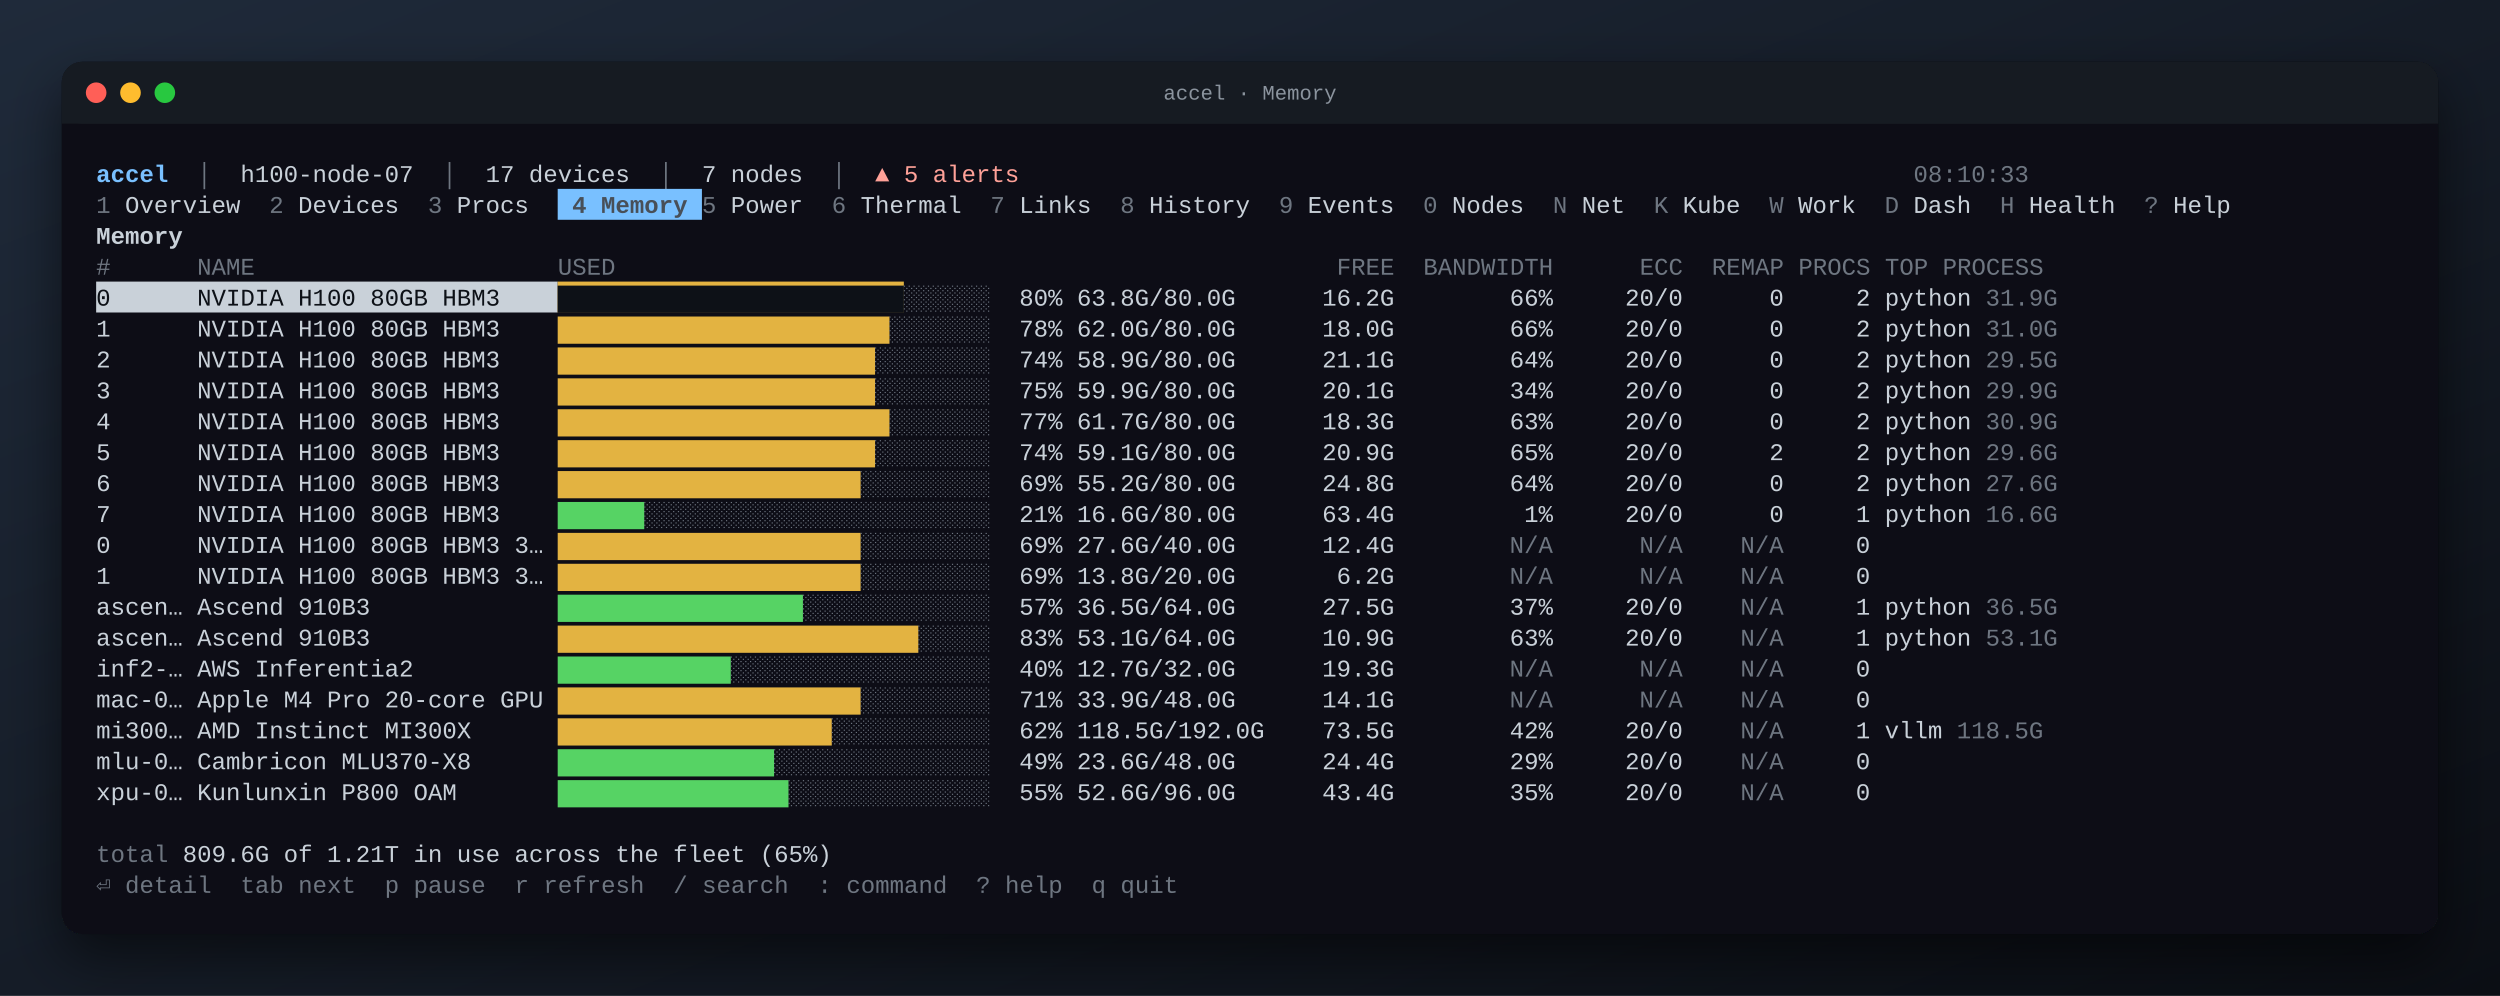
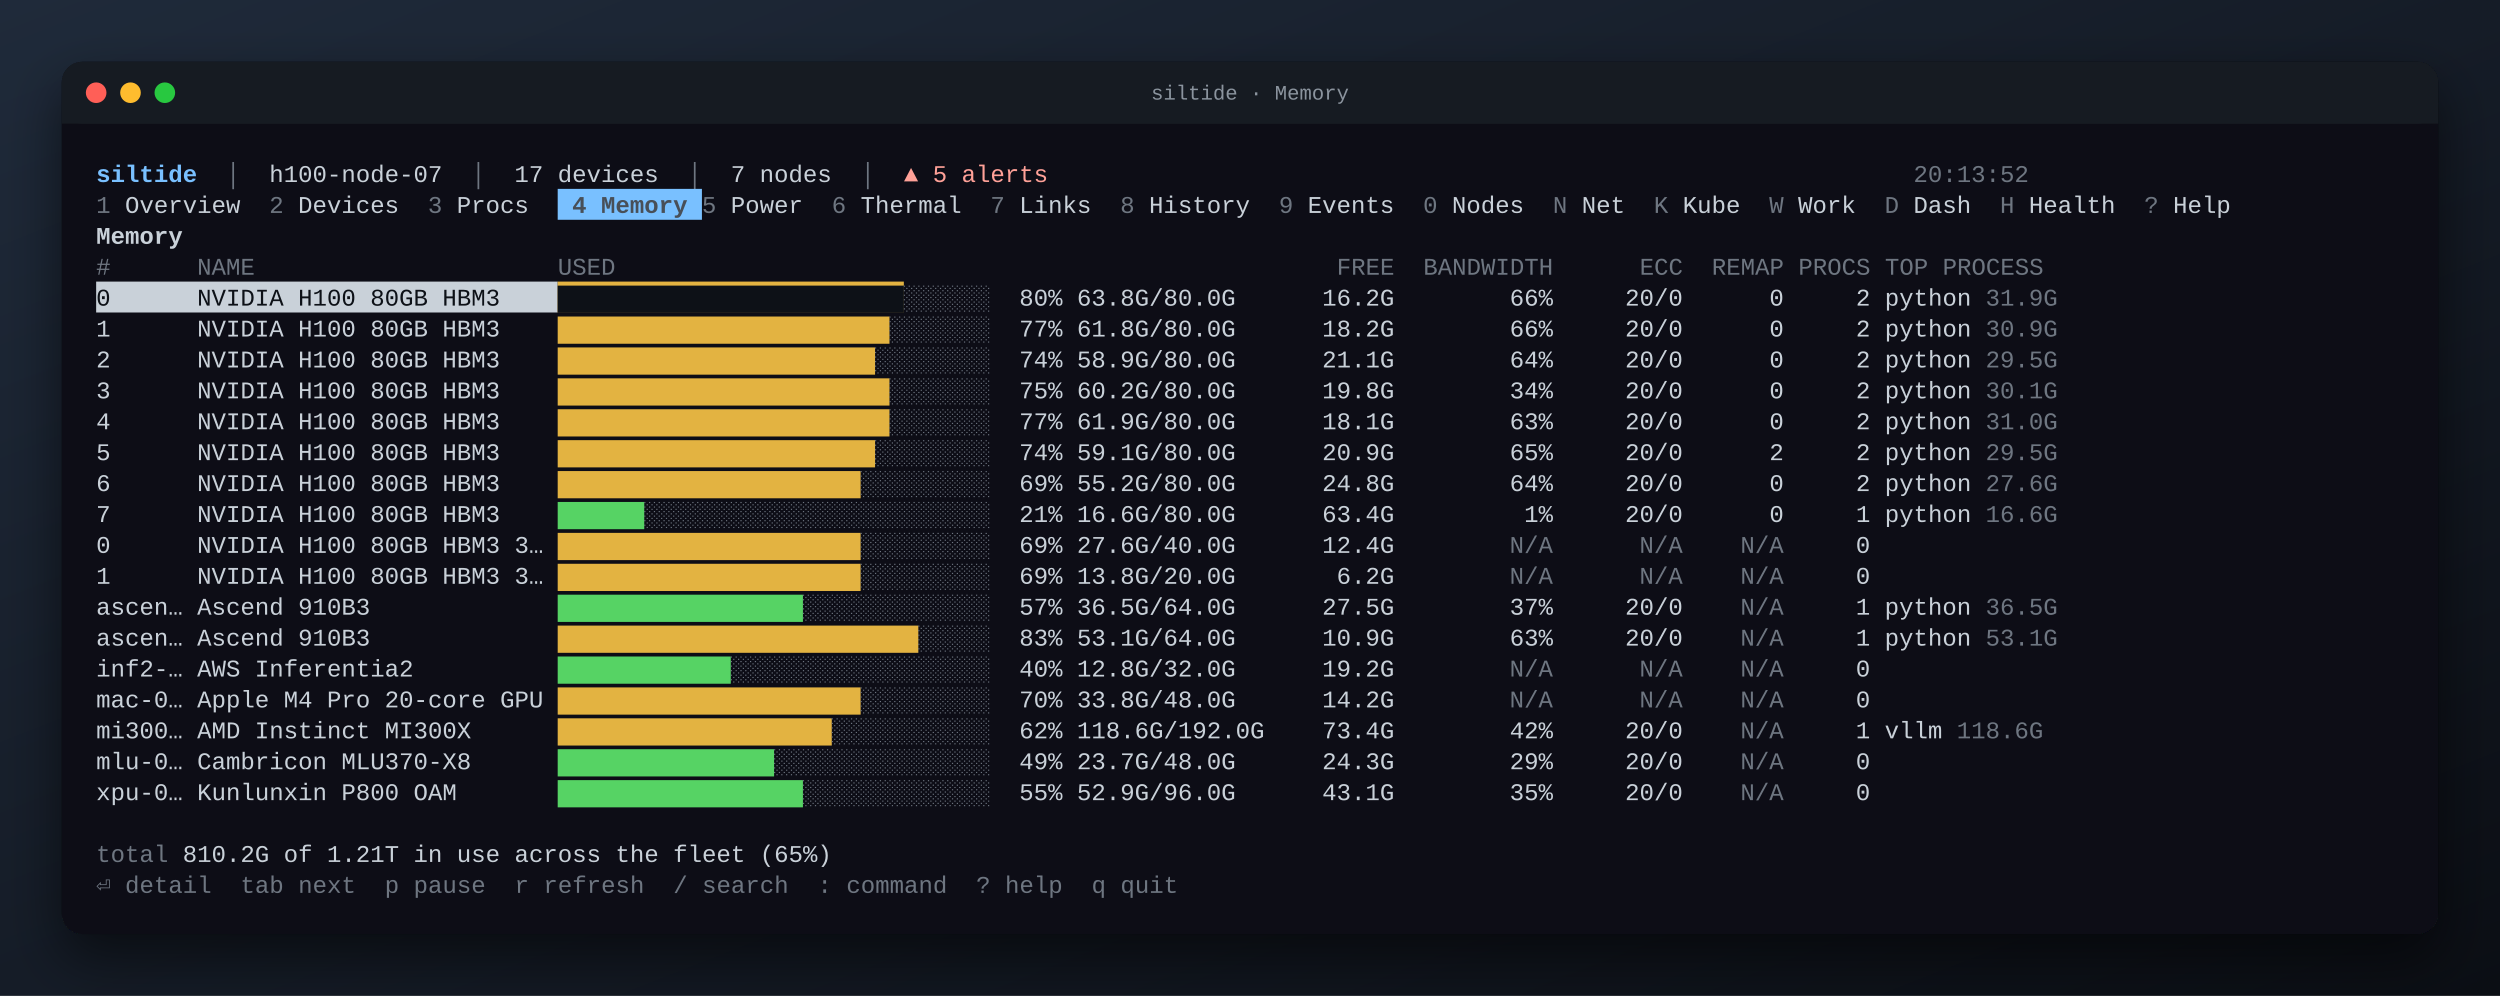
<svg xmlns="http://www.w3.org/2000/svg" width="1456" height="580" viewBox="0 0 1456 580" font-family="JetBrains Mono, SFMono-Regular, Menlo, Consolas, Liberation Mono, monospace" font-size="14">
  <defs>
    <linearGradient id="desk" x1="0" y1="0" x2="1" y2="1">
      <stop offset="0" stop-color="#1f2a3a" />
      <stop offset="1" stop-color="#0b0e14" />
    </linearGradient>
    <filter id="shadow" x="-10%" y="-10%" width="120%" height="130%">
      <feDropShadow dx="0" dy="14" stdDeviation="16" flood-color="#000" flood-opacity="0.55" />
    </filter>
  </defs>
  <rect width="100%" height="100%" fill="url(#desk)" />
  <rect x="36" y="36" width="1384" height="508" rx="12" fill="#0d1117" filter="url(#shadow)" />
  <rect x="36" y="36" width="1384" height="36" rx="12" fill="#161b22" />
  <rect x="36" y="60" width="1384" height="12" fill="#161b22" />
  <circle cx="56" cy="54" r="6" fill="#ff5f57" />
  <circle cx="76" cy="54" r="6" fill="#febc2e" />
  <circle cx="96" cy="54" r="6" fill="#28c840" />
-   <text x="50%" y="58" text-anchor="middle" fill="#8b949e" font-size="12">accel · Memory</text>
+   <text x="50%" y="58" text-anchor="middle" fill="#8b949e" font-size="12">siltide · Memory</text>
  <g xml:space="preserve" transform="translate(36 36)">
    <text y="70.0" fill="#c9d1d9" xml:space="preserve" style="white-space:pre">
-       <tspan x="20.0" fill="#79c0ff" font-weight="bold">accel</tspan>
-       <tspan x="62.0" fill="#6e7681">  │  </tspan>
-       <tspan x="104.0">h100-node-07</tspan>
-       <tspan x="204.8" fill="#6e7681">  │  </tspan>
-       <tspan x="246.8">17 devices</tspan>
-       <tspan x="330.8" fill="#6e7681">  │  </tspan>
-       <tspan x="372.8">7 nodes</tspan>
-       <tspan x="431.6" fill="#6e7681">  │  </tspan>
-       <tspan x="473.6" fill="#ffa198">▲ 5 alerts</tspan>
-       <tspan x="1078.4" fill="#6e7681">08:10:33                         </tspan>
+       <tspan x="20.0" fill="#79c0ff" font-weight="bold">siltide</tspan>
+       <tspan x="78.8" fill="#6e7681">  │  </tspan>
+       <tspan x="120.8">h100-node-07</tspan>
+       <tspan x="221.6" fill="#6e7681">  │  </tspan>
+       <tspan x="263.6">17 devices</tspan>
+       <tspan x="347.6" fill="#6e7681">  │  </tspan>
+       <tspan x="389.6">7 nodes</tspan>
+       <tspan x="448.4" fill="#6e7681">  │  </tspan>
+       <tspan x="490.4" fill="#ffa198">▲ 5 alerts</tspan>
+       <tspan x="1078.4" fill="#6e7681">20:13:52                         </tspan>
    </text>
    <rect x="288.8" y="74.0" width="84.0" height="18.0" fill="#79c0ff" />
    <text y="88.0" fill="#c9d1d9" xml:space="preserve" style="white-space:pre">
      <tspan x="20.0" fill="#6e7681">1</tspan>
      <tspan x="28.4"> Overview  </tspan>
      <tspan x="120.8" fill="#6e7681">2</tspan>
      <tspan x="129.2"> Devices  </tspan>
      <tspan x="213.2" fill="#6e7681">3</tspan>
      <tspan x="221.6"> Procs  </tspan>
      <tspan x="288.8" fill="#484f58" font-weight="bold"> 4 Memory </tspan>
      <tspan x="372.8" fill="#6e7681">5</tspan>
      <tspan x="381.2"> Power  </tspan>
      <tspan x="448.4" fill="#6e7681">6</tspan>
      <tspan x="456.8"> Thermal  </tspan>
      <tspan x="540.8" fill="#6e7681">7</tspan>
      <tspan x="549.2"> Links  </tspan>
      <tspan x="616.4" fill="#6e7681">8</tspan>
      <tspan x="624.8"> History  </tspan>
      <tspan x="708.8" fill="#6e7681">9</tspan>
      <tspan x="717.2"> Events  </tspan>
      <tspan x="792.8" fill="#6e7681">0</tspan>
      <tspan x="801.2"> Nodes  </tspan>
      <tspan x="868.4" fill="#6e7681">N</tspan>
      <tspan x="876.8"> Net  </tspan>
      <tspan x="927.2" fill="#6e7681">K</tspan>
      <tspan x="935.6"> Kube  </tspan>
      <tspan x="994.4" fill="#6e7681">W</tspan>
      <tspan x="1002.8"> Work  </tspan>
      <tspan x="1061.6" fill="#6e7681">D</tspan>
      <tspan x="1070.0"> Dash  </tspan>
      <tspan x="1128.8" fill="#6e7681">H</tspan>
      <tspan x="1137.2"> Health  </tspan>
      <tspan x="1212.8" fill="#6e7681">?</tspan>
      <tspan x="1221.2"> Help  </tspan>
    </text>
    <text y="106.0" fill="#c9d1d9" xml:space="preserve" style="white-space:pre">
      <tspan x="20.0" font-weight="bold">Memory</tspan>
    </text>
    <text y="124.0" fill="#c9d1d9" xml:space="preserve" style="white-space:pre">
      <tspan x="20.0" fill="#6e7681">#      NAME                     USED                                                  FREE  BANDWIDTH      ECC  REMAP PROCS TOP PROCESS                   </tspan>
    </text>
    <rect x="20.0" y="128.0" width="268.8" height="18.0" fill="#c9d1d9" />
    <rect x="288.8" y="128.0" width="201.6" height="18.0" fill="#e3b341" />
    <text y="142.0" fill="#c9d1d9" xml:space="preserve" style="white-space:pre">
      <tspan x="20.0" fill="#0d1117">0      NVIDIA H100 80GB HBM3    </tspan>
      <tspan x="288.8" fill="#0d1117">████████████████████████</tspan>
      <tspan x="490.4" fill="#6e7681">░░░░░░</tspan>
      <tspan x="540.8">  80% 63.8G/80.0G      16.2G        66%     20/0      0     2 python </tspan>
      <tspan x="1120.4" fill="#6e7681">31.9G</tspan>
    </text>
    <text y="160.0" fill="#c9d1d9" xml:space="preserve" style="white-space:pre">
      <tspan x="20.0">1      NVIDIA H100 80GB HBM3    </tspan>
      <tspan x="288.8" fill="#e3b341">███████████████████████</tspan>
      <tspan x="482.0" fill="#6e7681">░░░░░░░</tspan>
-       <tspan x="540.8">  78% 62.0G/80.0G      18.0G        66%     20/0      0     2 python </tspan>
-       <tspan x="1120.4" fill="#6e7681">31.0G</tspan>
+       <tspan x="540.8">  77% 61.8G/80.0G      18.2G        66%     20/0      0     2 python </tspan>
+       <tspan x="1120.4" fill="#6e7681">30.9G</tspan>
    </text>
    <text y="178.0" fill="#c9d1d9" xml:space="preserve" style="white-space:pre">
      <tspan x="20.0">2      NVIDIA H100 80GB HBM3    </tspan>
      <tspan x="288.8" fill="#e3b341">██████████████████████</tspan>
      <tspan x="473.6" fill="#6e7681">░░░░░░░░</tspan>
      <tspan x="540.8">  74% 58.9G/80.0G      21.1G        64%     20/0      0     2 python </tspan>
      <tspan x="1120.4" fill="#6e7681">29.5G</tspan>
    </text>
    <text y="196.0" fill="#c9d1d9" xml:space="preserve" style="white-space:pre">
      <tspan x="20.0">3      NVIDIA H100 80GB HBM3    </tspan>
-       <tspan x="288.8" fill="#e3b341">██████████████████████</tspan>
-       <tspan x="473.6" fill="#6e7681">░░░░░░░░</tspan>
-       <tspan x="540.8">  75% 59.9G/80.0G      20.1G        34%     20/0      0     2 python </tspan>
-       <tspan x="1120.4" fill="#6e7681">29.9G</tspan>
+       <tspan x="288.8" fill="#e3b341">███████████████████████</tspan>
+       <tspan x="482.0" fill="#6e7681">░░░░░░░</tspan>
+       <tspan x="540.8">  75% 60.2G/80.0G      19.8G        34%     20/0      0     2 python </tspan>
+       <tspan x="1120.4" fill="#6e7681">30.1G</tspan>
    </text>
    <text y="214.0" fill="#c9d1d9" xml:space="preserve" style="white-space:pre">
      <tspan x="20.0">4      NVIDIA H100 80GB HBM3    </tspan>
      <tspan x="288.8" fill="#e3b341">███████████████████████</tspan>
      <tspan x="482.0" fill="#6e7681">░░░░░░░</tspan>
-       <tspan x="540.8">  77% 61.7G/80.0G      18.3G        63%     20/0      0     2 python </tspan>
-       <tspan x="1120.4" fill="#6e7681">30.9G</tspan>
+       <tspan x="540.8">  77% 61.9G/80.0G      18.1G        63%     20/0      0     2 python </tspan>
+       <tspan x="1120.4" fill="#6e7681">31.0G</tspan>
    </text>
    <text y="232.0" fill="#c9d1d9" xml:space="preserve" style="white-space:pre">
      <tspan x="20.0">5      NVIDIA H100 80GB HBM3    </tspan>
      <tspan x="288.8" fill="#e3b341">██████████████████████</tspan>
      <tspan x="473.6" fill="#6e7681">░░░░░░░░</tspan>
      <tspan x="540.8">  74% 59.1G/80.0G      20.9G        65%     20/0      2     2 python </tspan>
-       <tspan x="1120.4" fill="#6e7681">29.6G</tspan>
+       <tspan x="1120.4" fill="#6e7681">29.5G</tspan>
    </text>
    <text y="250.0" fill="#c9d1d9" xml:space="preserve" style="white-space:pre">
      <tspan x="20.0">6      NVIDIA H100 80GB HBM3    </tspan>
      <tspan x="288.8" fill="#e3b341">█████████████████████</tspan>
      <tspan x="465.2" fill="#6e7681">░░░░░░░░░</tspan>
      <tspan x="540.8">  69% 55.2G/80.0G      24.8G        64%     20/0      0     2 python </tspan>
      <tspan x="1120.4" fill="#6e7681">27.6G</tspan>
    </text>
    <text y="268.0" fill="#c9d1d9" xml:space="preserve" style="white-space:pre">
      <tspan x="20.0">7      NVIDIA H100 80GB HBM3    </tspan>
      <tspan x="288.8" fill="#56d364">██████</tspan>
      <tspan x="339.2" fill="#6e7681">░░░░░░░░░░░░░░░░░░░░░░░░</tspan>
      <tspan x="540.8">  21% 16.6G/80.0G      63.4G         1%     20/0      0     1 python </tspan>
      <tspan x="1120.4" fill="#6e7681">16.6G</tspan>
    </text>
    <text y="286.0" fill="#c9d1d9" xml:space="preserve" style="white-space:pre">
      <tspan x="20.0">0      NVIDIA H100 80GB HBM3 3… </tspan>
      <tspan x="288.8" fill="#e3b341">█████████████████████</tspan>
      <tspan x="465.2" fill="#6e7681">░░░░░░░░░</tspan>
      <tspan x="540.8">  69% 27.6G/40.0G      12.4G        </tspan>
      <tspan x="843.2" fill="#6e7681">N/A</tspan>
      <tspan x="918.8" fill="#6e7681">N/A</tspan>
      <tspan x="977.6" fill="#6e7681">N/A</tspan>
      <tspan x="1002.8">     0                               </tspan>
    </text>
    <text y="304.0" fill="#c9d1d9" xml:space="preserve" style="white-space:pre">
      <tspan x="20.0">1      NVIDIA H100 80GB HBM3 3… </tspan>
      <tspan x="288.8" fill="#e3b341">█████████████████████</tspan>
      <tspan x="465.2" fill="#6e7681">░░░░░░░░░</tspan>
      <tspan x="540.8">  69% 13.8G/20.0G       6.2G        </tspan>
      <tspan x="843.2" fill="#6e7681">N/A</tspan>
      <tspan x="918.8" fill="#6e7681">N/A</tspan>
      <tspan x="977.6" fill="#6e7681">N/A</tspan>
      <tspan x="1002.8">     0                               </tspan>
    </text>
    <text y="322.0" fill="#c9d1d9" xml:space="preserve" style="white-space:pre">
      <tspan x="20.0">ascen… Ascend 910B3             </tspan>
      <tspan x="288.8" fill="#56d364">█████████████████</tspan>
      <tspan x="431.6" fill="#6e7681">░░░░░░░░░░░░░</tspan>
      <tspan x="540.8">  57% 36.5G/64.0G      27.5G        37%     20/0    </tspan>
      <tspan x="977.6" fill="#6e7681">N/A</tspan>
      <tspan x="1002.8">     1 python </tspan>
      <tspan x="1120.4" fill="#6e7681">36.5G</tspan>
    </text>
    <text y="340.0" fill="#c9d1d9" xml:space="preserve" style="white-space:pre">
      <tspan x="20.0">ascen… Ascend 910B3             </tspan>
      <tspan x="288.8" fill="#e3b341">█████████████████████████</tspan>
      <tspan x="498.8" fill="#6e7681">░░░░░</tspan>
      <tspan x="540.8">  83% 53.1G/64.0G      10.9G        63%     20/0    </tspan>
      <tspan x="977.6" fill="#6e7681">N/A</tspan>
      <tspan x="1002.8">     1 python </tspan>
      <tspan x="1120.4" fill="#6e7681">53.1G</tspan>
    </text>
    <text y="358.0" fill="#c9d1d9" xml:space="preserve" style="white-space:pre">
      <tspan x="20.0">inf2-… AWS Inferentia2          </tspan>
      <tspan x="288.8" fill="#56d364">████████████</tspan>
      <tspan x="389.6" fill="#6e7681">░░░░░░░░░░░░░░░░░░</tspan>
-       <tspan x="540.8">  40% 12.7G/32.0G      19.3G        </tspan>
+       <tspan x="540.8">  40% 12.8G/32.0G      19.2G        </tspan>
      <tspan x="843.2" fill="#6e7681">N/A</tspan>
      <tspan x="918.8" fill="#6e7681">N/A</tspan>
      <tspan x="977.6" fill="#6e7681">N/A</tspan>
      <tspan x="1002.8">     0                               </tspan>
    </text>
    <text y="376.0" fill="#c9d1d9" xml:space="preserve" style="white-space:pre">
      <tspan x="20.0">mac-0… Apple M4 Pro 20-core GPU </tspan>
      <tspan x="288.8" fill="#e3b341">█████████████████████</tspan>
      <tspan x="465.2" fill="#6e7681">░░░░░░░░░</tspan>
-       <tspan x="540.8">  71% 33.9G/48.0G      14.1G        </tspan>
+       <tspan x="540.8">  70% 33.8G/48.0G      14.2G        </tspan>
      <tspan x="843.2" fill="#6e7681">N/A</tspan>
      <tspan x="918.8" fill="#6e7681">N/A</tspan>
      <tspan x="977.6" fill="#6e7681">N/A</tspan>
      <tspan x="1002.8">     0                               </tspan>
    </text>
    <text y="394.0" fill="#c9d1d9" xml:space="preserve" style="white-space:pre">
      <tspan x="20.0">mi300… AMD Instinct MI300X      </tspan>
      <tspan x="288.8" fill="#e3b341">███████████████████</tspan>
      <tspan x="448.4" fill="#6e7681">░░░░░░░░░░░</tspan>
-       <tspan x="540.8">  62% 118.5G/192.0G    73.5G        42%     20/0    </tspan>
+       <tspan x="540.8">  62% 118.6G/192.0G    73.4G        42%     20/0    </tspan>
      <tspan x="977.6" fill="#6e7681">N/A</tspan>
      <tspan x="1002.8">     1 vllm </tspan>
-       <tspan x="1103.6" fill="#6e7681">118.5G</tspan>
+       <tspan x="1103.6" fill="#6e7681">118.6G</tspan>
    </text>
    <text y="412.0" fill="#c9d1d9" xml:space="preserve" style="white-space:pre">
      <tspan x="20.0">mlu-0… Cambricon MLU370-X8      </tspan>
      <tspan x="288.8" fill="#56d364">███████████████</tspan>
      <tspan x="414.8" fill="#6e7681">░░░░░░░░░░░░░░░</tspan>
-       <tspan x="540.8">  49% 23.6G/48.0G      24.4G        29%     20/0    </tspan>
+       <tspan x="540.8">  49% 23.7G/48.0G      24.3G        29%     20/0    </tspan>
      <tspan x="977.6" fill="#6e7681">N/A</tspan>
      <tspan x="1002.8">     0                               </tspan>
    </text>
    <text y="430.0" fill="#c9d1d9" xml:space="preserve" style="white-space:pre">
      <tspan x="20.0">xpu-0… Kunlunxin P800 OAM       </tspan>
-       <tspan x="288.8" fill="#56d364">████████████████</tspan>
-       <tspan x="423.2" fill="#6e7681">░░░░░░░░░░░░░░</tspan>
-       <tspan x="540.8">  55% 52.6G/96.0G      43.4G        35%     20/0    </tspan>
+       <tspan x="288.8" fill="#56d364">█████████████████</tspan>
+       <tspan x="431.6" fill="#6e7681">░░░░░░░░░░░░░</tspan>
+       <tspan x="540.8">  55% 52.9G/96.0G      43.1G        35%     20/0    </tspan>
      <tspan x="977.6" fill="#6e7681">N/A</tspan>
      <tspan x="1002.8">     0                               </tspan>
    </text>
    <text y="466.0" fill="#c9d1d9" xml:space="preserve" style="white-space:pre">
      <tspan x="20.0" fill="#6e7681">total</tspan>
-       <tspan x="62.0"> 809.6G of 1.21T in use across the fleet (65%)</tspan>
+       <tspan x="62.0"> 810.2G of 1.21T in use across the fleet (65%)</tspan>
    </text>
    <text y="484.0" fill="#c9d1d9" xml:space="preserve" style="white-space:pre">
      <tspan x="20.0" fill="#6e7681">⏎ detail  tab next  p pause  r refresh  / search  : command  ? help  q quit</tspan>
    </text>
  </g>
</svg>
